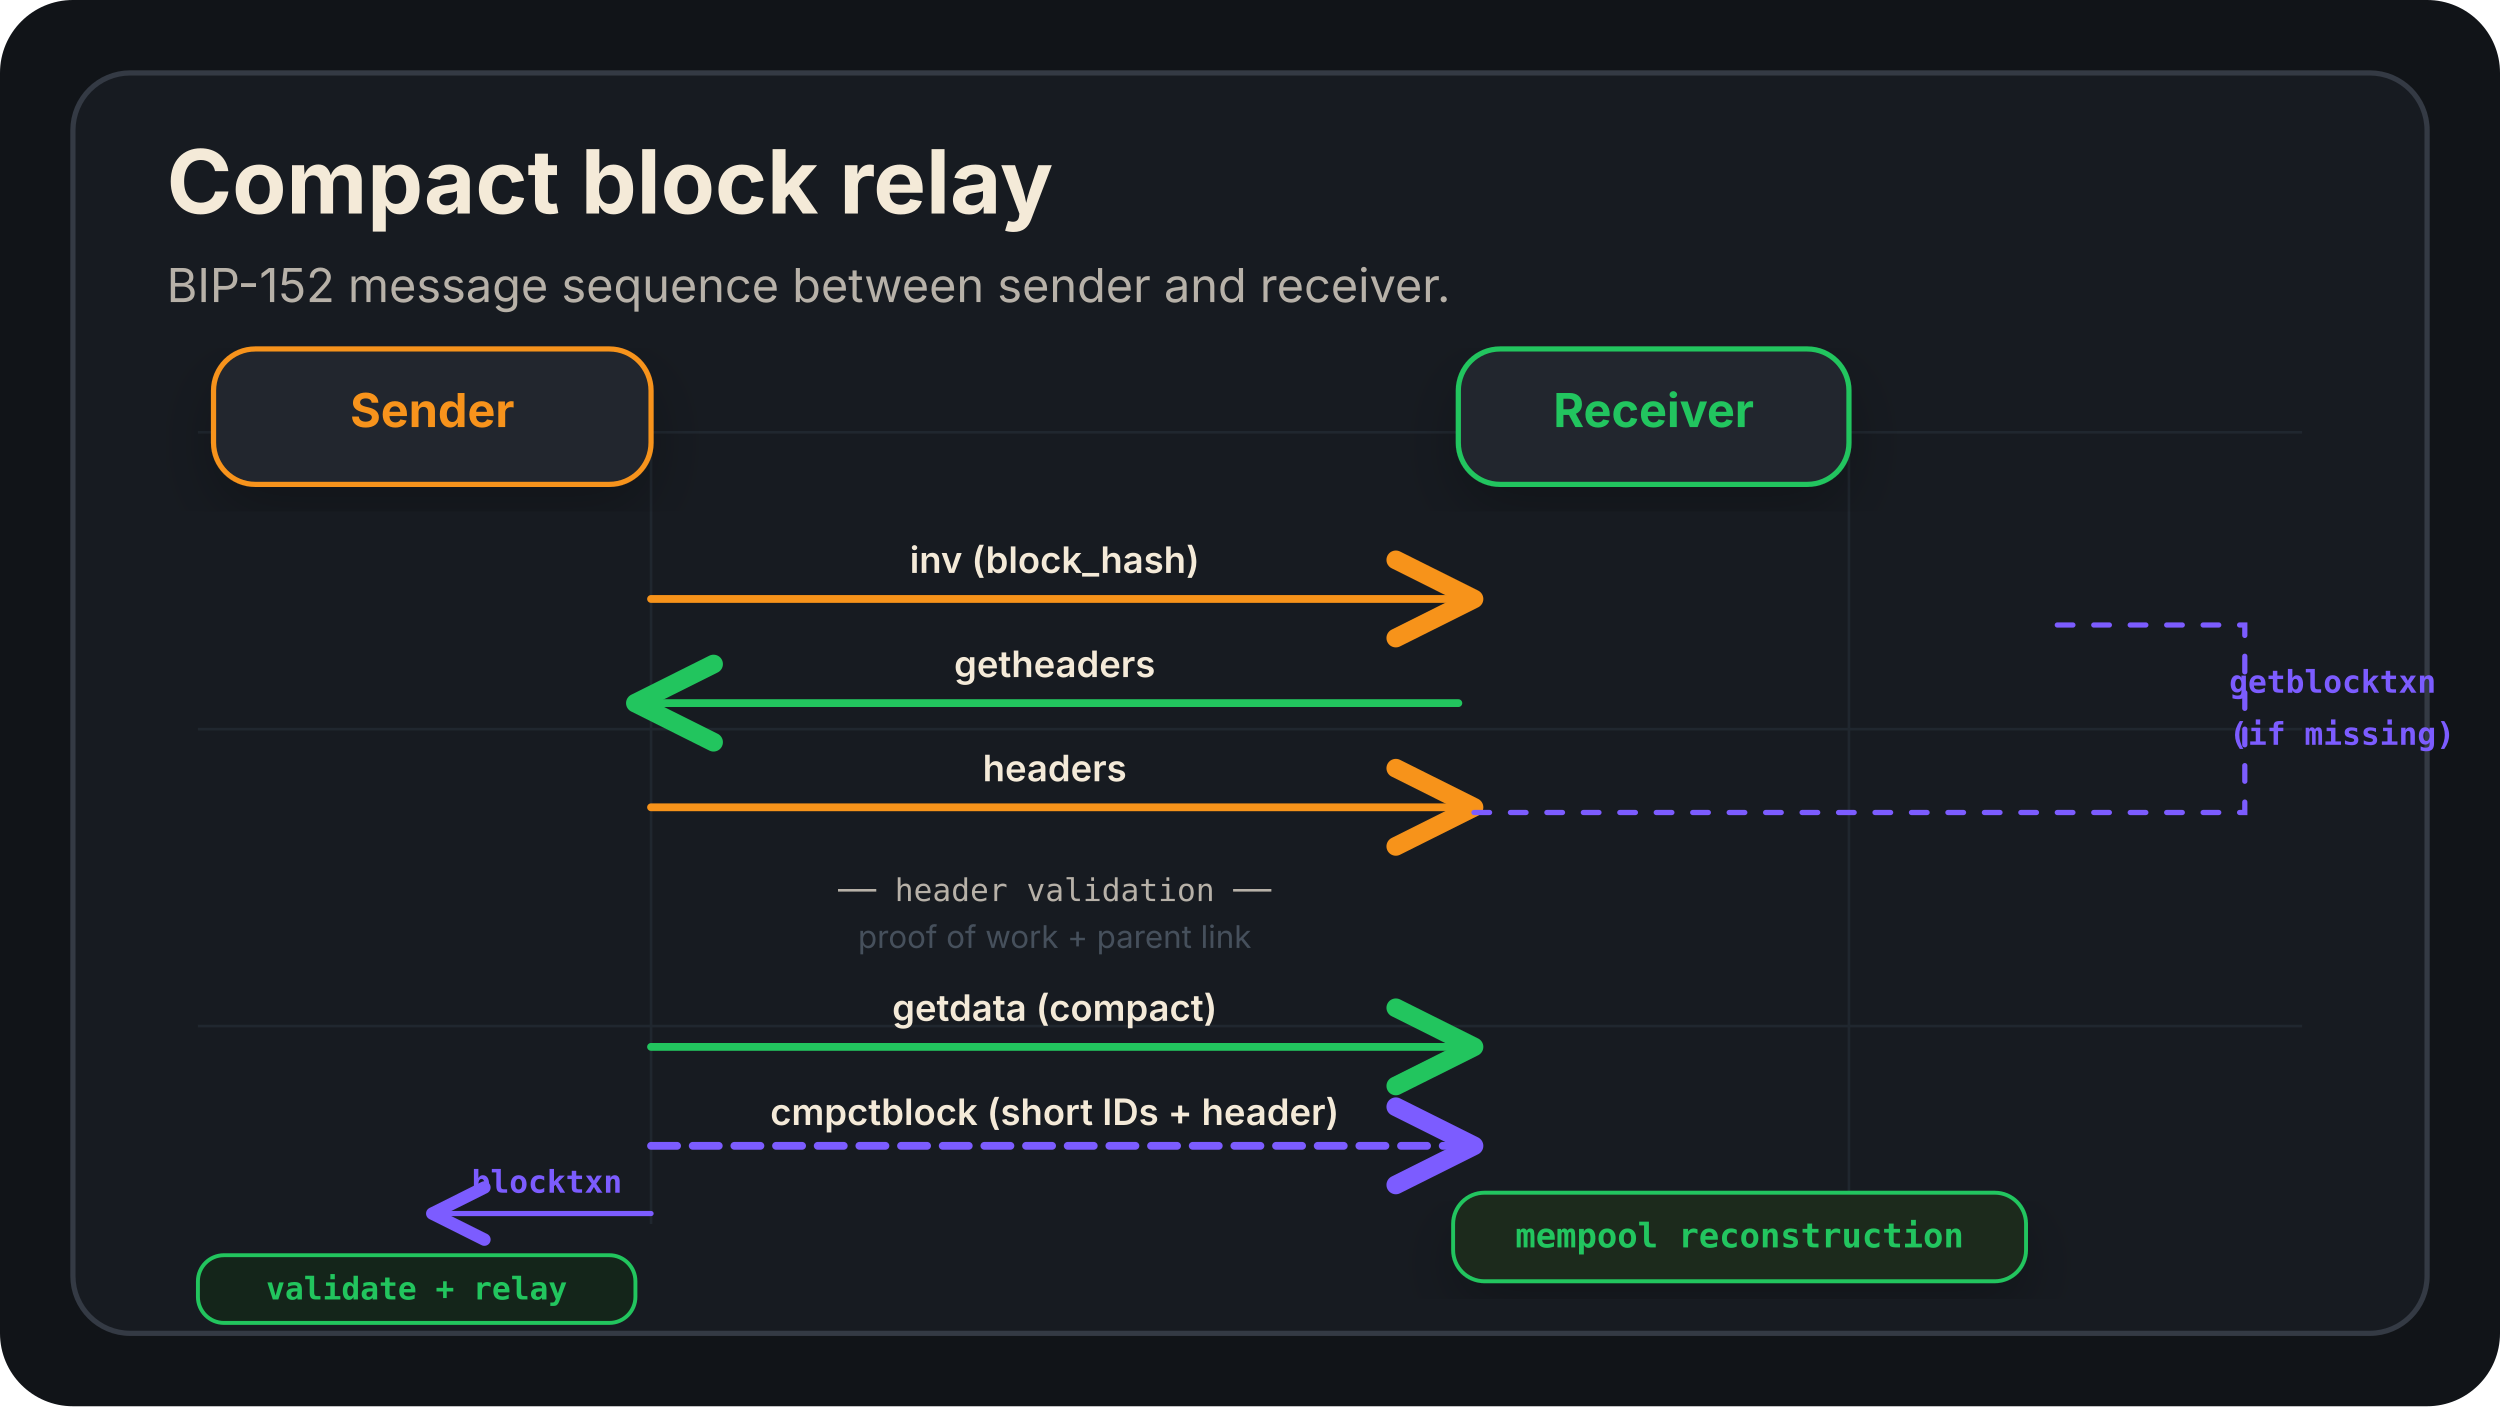
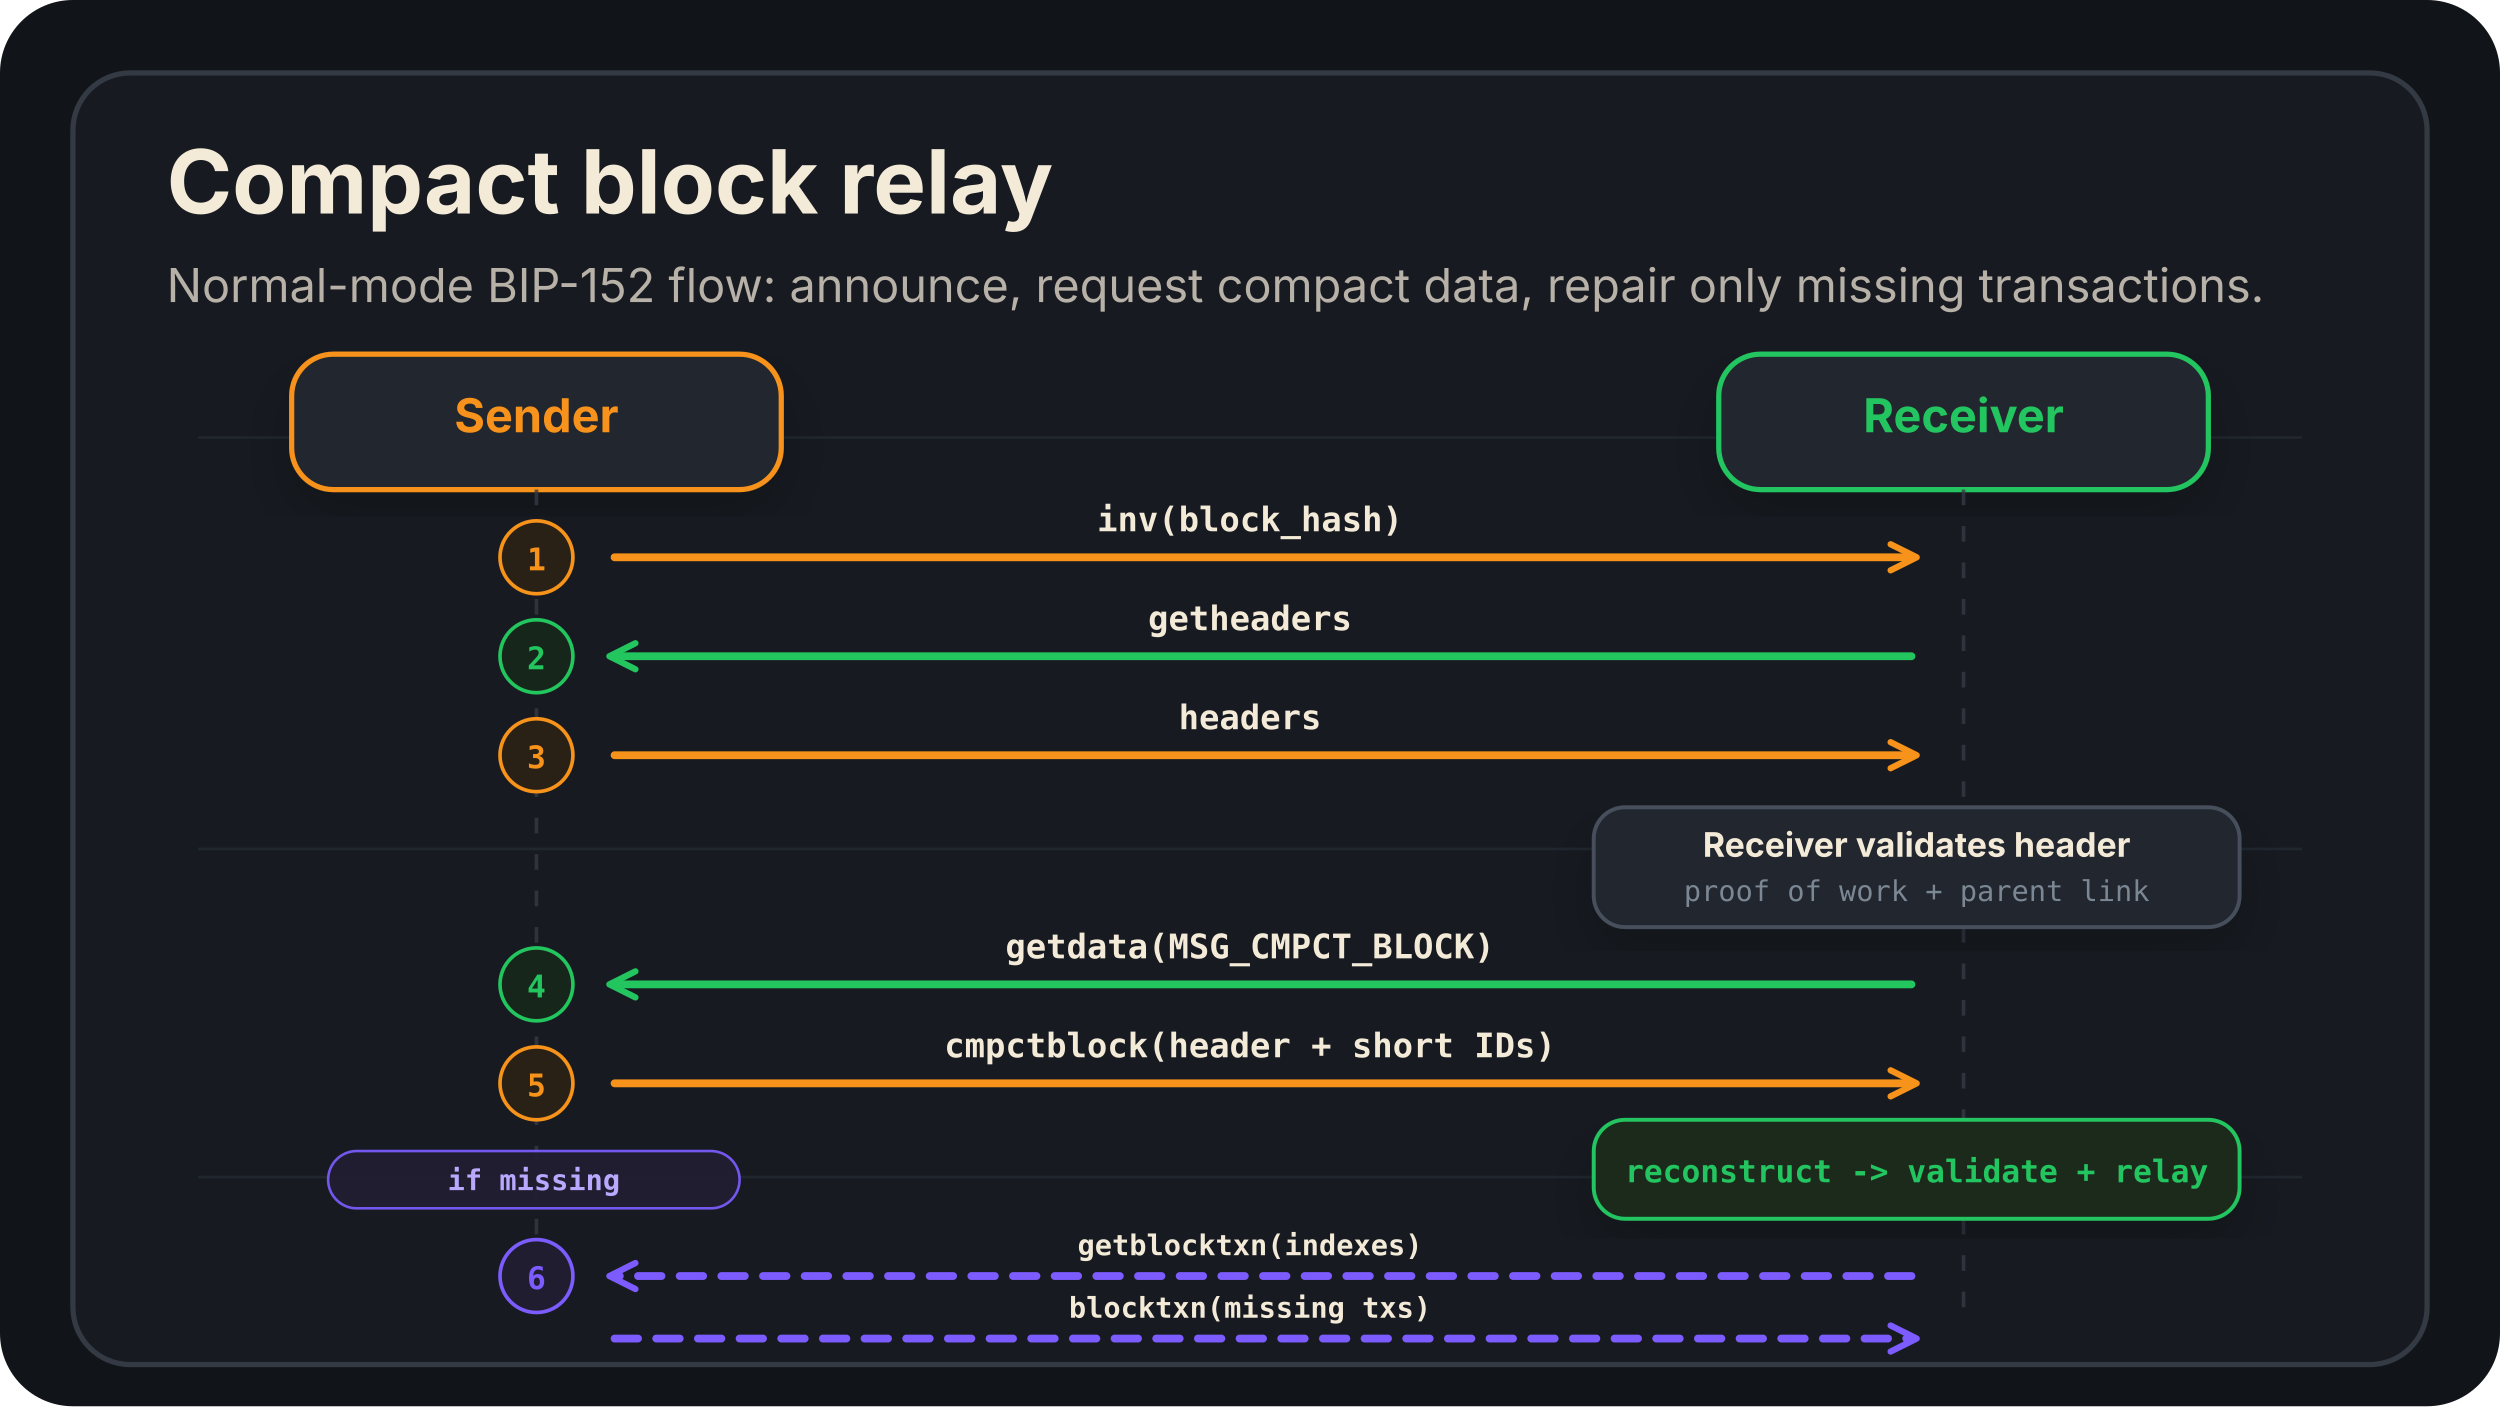
<svg xmlns="http://www.w3.org/2000/svg" width="960" height="540" viewBox="0 0 960 540" fill="none" role="img" aria-labelledby="title desc">
  <defs>
-     <marker id="arrow-orange" markerWidth="14" markerHeight="14" refX="10" refY="7" orient="auto">
+     <marker id="arrow-orange" markerWidth="14" markerHeight="14" refX="10" refY="7" orient="auto" markerUnits="userSpaceOnUse">
      <path d="M2 2L12 7L2 12" fill="none" stroke="#F7931A" stroke-width="2.4" stroke-linecap="round" stroke-linejoin="round" />
    </marker>
-     <marker id="arrow-green" markerWidth="14" markerHeight="14" refX="10" refY="7" orient="auto">
+     <marker id="arrow-green" markerWidth="14" markerHeight="14" refX="10" refY="7" orient="auto" markerUnits="userSpaceOnUse">
      <path d="M2 2L12 7L2 12" fill="none" stroke="#22C55E" stroke-width="2.4" stroke-linecap="round" stroke-linejoin="round" />
    </marker>
-     <marker id="arrow-violet" markerWidth="14" markerHeight="14" refX="10" refY="7" orient="auto">
+     <marker id="arrow-violet" markerWidth="14" markerHeight="14" refX="10" refY="7" orient="auto" markerUnits="userSpaceOnUse">
      <path d="M2 2L12 7L2 12" fill="none" stroke="#7C5CFF" stroke-width="2.4" stroke-linecap="round" stroke-linejoin="round" />
    </marker>
    <filter id="soft" x="-20%" y="-20%" width="140%" height="140%">
      <feDropShadow dx="0" dy="10" stdDeviation="12" flood-color="#000000" flood-opacity="0.24" />
    </filter>
  </defs>
  <rect width="960" height="540" rx="28" fill="#111418" />
-   <rect x="28" y="28" width="904" height="484" rx="22" fill="#171B21" stroke="#343A44" stroke-width="2" />
+   <rect x="28" y="28" width="904" height="496" rx="22" fill="#171B21" stroke="#343A44" stroke-width="2" />
  <text x="64" y="82" fill="#F4EAD8" font-family="Inter, Arial, sans-serif" font-size="34" font-weight="700">Compact block relay</text>
-   <text x="64" y="116" fill="#B7B1A8" font-family="Inter, Arial, sans-serif" font-size="18">BIP-152 message sequence between sender and receiver.</text>
+   <text x="64" y="116" fill="#B7B1A8" font-family="Inter, Arial, sans-serif" font-size="18">Normal-mode BIP-152 flow: announce, request compact data, repair only missing transactions.</text>
  <g stroke="#28313B" stroke-width="1" opacity="0.55">
-     <path d="M76 166H884" />
-     <path d="M76 280H884" />
-     <path d="M76 394H884" />
-     <path d="M250 150V470" />
-     <path d="M710 150V470" />
+     <path d="M76 168H884" />
+     <path d="M76 326H884" />
+     <path d="M76 452H884" />
  </g>
  <g filter="url(#soft)">
-     <rect x="82" y="134" width="168" height="52" rx="16" fill="#20252D" stroke="#F7931A" stroke-width="2" />
-     <text x="166" y="164" text-anchor="middle" fill="#F7931A" font-family="Inter, Arial, sans-serif" font-size="18" font-weight="700">Sender</text>
-     <rect x="560" y="134" width="150" height="52" rx="16" fill="#20252D" stroke="#22C55E" stroke-width="2" />
-     <text x="635" y="164" text-anchor="middle" fill="#22C55E" font-family="Inter, Arial, sans-serif" font-size="18" font-weight="700">Receiver</text>
+     <rect x="112" y="136" width="188" height="52" rx="16" fill="#20252D" stroke="#F7931A" stroke-width="2" />
+     <text x="206" y="166" text-anchor="middle" fill="#F7931A" font-family="Inter, Arial, sans-serif" font-size="18" font-weight="700">Sender</text>
+     <rect x="660" y="136" width="188" height="52" rx="16" fill="#20252D" stroke="#22C55E" stroke-width="2" />
+     <text x="754" y="166" text-anchor="middle" fill="#22C55E" font-family="Inter, Arial, sans-serif" font-size="18" font-weight="700">Receiver</text>
  </g>
-   <g stroke="stroke">
-     <path d="M250 230L560 230" stroke="#F7931A" stroke-width="3" stroke-linecap="round" marker-end="url(#arrow-orange)" />
-     <text x="405" y="220" text-anchor="middle" fill="#F4EAD8" font-family="Inter, Arial, sans-serif" font-size="14" font-weight="600">inv (block_hash)</text>
-     <path d="M560 270L250 270" stroke="#22C55E" stroke-width="3" stroke-linecap="round" marker-end="url(#arrow-green)" />
-     <text x="405" y="260" text-anchor="middle" fill="#F4EAD8" font-family="Inter, Arial, sans-serif" font-size="14" font-weight="600">getheaders</text>
-     <path d="M250 310L560 310" stroke="#F7931A" stroke-width="3" stroke-linecap="round" marker-end="url(#arrow-orange)" />
-     <text x="405" y="300" text-anchor="middle" fill="#F4EAD8" font-family="Inter, Arial, sans-serif" font-size="14" font-weight="600">headers</text>
-   </g>
-   <text x="405" y="346" text-anchor="middle" fill="#B7B1A8" font-family="JetBrains Mono, monospace" font-size="12">── header validation ──</text>
-   <text x="405" y="364" text-anchor="middle" fill="#46505C" font-family="Inter, Arial, sans-serif" font-size="12">proof of work + parent link</text>
-   <g>
-     <path d="M250 402L560 402" stroke="#22C55E" stroke-width="3" stroke-linecap="round" marker-end="url(#arrow-green)" />
-     <text x="405" y="392" text-anchor="middle" fill="#F4EAD8" font-family="Inter, Arial, sans-serif" font-size="14" font-weight="600">getdata (compact)</text>
+   <g stroke="#343A44" stroke-width="1.4" stroke-dasharray="6 8" opacity="0.8">
+     <path d="M206 188V508" />
+     <path d="M754 188V508" />
  </g>
  <g>
-     <path d="M250 440L560 440" stroke="#7C5CFF" stroke-width="3" stroke-linecap="round" stroke-dasharray="10 6" marker-end="url(#arrow-violet)" />
-     <text x="405" y="432" text-anchor="middle" fill="#F4EAD8" font-family="Inter, Arial, sans-serif" font-size="14" font-weight="600">cmpctblock (short IDs + header)</text>
+     <circle cx="206" cy="214" r="14" fill="#2A2116" stroke="#F7931A" stroke-width="1.4" />
+     <text x="206" y="219" text-anchor="middle" fill="#F7931A" font-family="JetBrains Mono, monospace" font-size="12" font-weight="700">1</text>
+     <path d="M236 214H734" stroke="#F7931A" stroke-width="3" stroke-linecap="round" marker-end="url(#arrow-orange)" />
+     <text x="480" y="204" text-anchor="middle" fill="#F4EAD8" font-family="JetBrains Mono, monospace" font-size="13" font-weight="700">inv(block_hash)</text>
+     <circle cx="206" cy="252" r="14" fill="#16261B" stroke="#22C55E" stroke-width="1.4" />
+     <text x="206" y="257" text-anchor="middle" fill="#22C55E" font-family="JetBrains Mono, monospace" font-size="12" font-weight="700">2</text>
+     <path d="M734 252H236" stroke="#22C55E" stroke-width="3" stroke-linecap="round" marker-end="url(#arrow-green)" />
+     <text x="480" y="242" text-anchor="middle" fill="#F4EAD8" font-family="JetBrains Mono, monospace" font-size="13" font-weight="700">getheaders</text>
+     <circle cx="206" cy="290" r="14" fill="#2A2116" stroke="#F7931A" stroke-width="1.4" />
+     <text x="206" y="295" text-anchor="middle" fill="#F7931A" font-family="JetBrains Mono, monospace" font-size="12" font-weight="700">3</text>
+     <path d="M236 290H734" stroke="#F7931A" stroke-width="3" stroke-linecap="round" marker-end="url(#arrow-orange)" />
+     <text x="480" y="280" text-anchor="middle" fill="#F4EAD8" font-family="JetBrains Mono, monospace" font-size="13" font-weight="700">headers</text>
  </g>
  <g filter="url(#soft)">
-     <rect x="558" y="458" width="220" height="34" rx="12" fill="#1E2A1F" stroke="#22C55E" stroke-width="1.5" />
-     <text x="668" y="479" text-anchor="middle" fill="#22C55E" font-family="JetBrains Mono, monospace" font-size="13" font-weight="600">mempool reconstruction</text>
+     <rect x="612" y="310" width="248" height="46" rx="12" fill="#20252D" stroke="#46505C" stroke-width="1.5" />
+     <text x="736" y="329" text-anchor="middle" fill="#F4EAD8" font-family="Inter, Arial, sans-serif" font-size="13" font-weight="700">Receiver validates header</text>
+     <text x="736" y="346" text-anchor="middle" fill="#7C8794" font-family="JetBrains Mono, monospace" font-size="11">proof of work + parent link</text>
  </g>
-   <g stroke="#7C8794" stroke-width="2" stroke-linecap="round" stroke-dasharray="6 8">
-     <path d="M790 240H862V312H562" stroke="#7C5CFF" />
+   <g>
+     <circle cx="206" cy="378" r="14" fill="#16261B" stroke="#22C55E" stroke-width="1.4" />
+     <text x="206" y="383" text-anchor="middle" fill="#22C55E" font-family="JetBrains Mono, monospace" font-size="12" font-weight="700">4</text>
+     <path d="M734 378H236" stroke="#22C55E" stroke-width="3" stroke-linecap="round" marker-end="url(#arrow-green)" />
+     <text x="480" y="368" text-anchor="middle" fill="#F4EAD8" font-family="JetBrains Mono, monospace" font-size="13" font-weight="700">getdata(MSG_CMPCT_BLOCK)</text>
+     <circle cx="206" cy="416" r="14" fill="#2A2116" stroke="#F7931A" stroke-width="1.4" />
+     <text x="206" y="421" text-anchor="middle" fill="#F7931A" font-family="JetBrains Mono, monospace" font-size="12" font-weight="700">5</text>
+     <path d="M236 416H734" stroke="#F7931A" stroke-width="3" stroke-linecap="round" marker-end="url(#arrow-orange)" />
+     <text x="480" y="406" text-anchor="middle" fill="#F4EAD8" font-family="JetBrains Mono, monospace" font-size="13" font-weight="700">cmpctblock(header + short IDs)</text>
  </g>
-   <text x="856" y="266" fill="#7C5CFF" font-family="JetBrains Mono, monospace" font-size="12" font-weight="700">getblocktxn</text>
-   <text x="856" y="286" fill="#7C5CFF" font-family="JetBrains Mono, monospace" font-size="12" font-weight="700">(if missing)</text>
-   <path d="M250 466L170 466" stroke="#7C5CFF" stroke-width="2" stroke-linecap="round" marker-end="url(#arrow-violet)" />
-   <text x="210" y="458" text-anchor="middle" fill="#7C5CFF" font-family="JetBrains Mono, monospace" font-size="12" font-weight="700">blocktxn</text>
-   <rect x="76" y="482" width="168" height="26" rx="10" fill="#14251A" stroke="#22C55E" stroke-width="1.5" />
-   <text x="160" y="499" text-anchor="middle" fill="#22C55E" font-family="JetBrains Mono, monospace" font-size="12" font-weight="600">validate + relay</text>
+   <g filter="url(#soft)">
+     <rect x="612" y="430" width="248" height="38" rx="12" fill="#1E2A1F" stroke="#22C55E" stroke-width="1.5" />
+     <text x="736" y="454" text-anchor="middle" fill="#22C55E" font-family="JetBrains Mono, monospace" font-size="12" font-weight="700">reconstruct -&gt; validate + relay</text>
+   </g>
+   <g>
+     <rect x="126" y="442" width="158" height="22" rx="11" fill="#211D31" stroke="#7C5CFF" stroke-width="1" opacity="0.92" />
+     <text x="205" y="457" text-anchor="middle" fill="#B8A9FF" font-family="JetBrains Mono, monospace" font-size="11" font-weight="700">if missing</text>
+     <circle cx="206" cy="490" r="14" fill="#211D31" stroke="#7C5CFF" stroke-width="1.4" />
+     <text x="206" y="495" text-anchor="middle" fill="#7C5CFF" font-family="JetBrains Mono, monospace" font-size="12" font-weight="700">6</text>
+     <path d="M734 490H236" stroke="#7C5CFF" stroke-width="3" stroke-linecap="round" stroke-dasharray="9 7" marker-end="url(#arrow-violet)" />
+     <text x="480" y="482" text-anchor="middle" fill="#F4EAD8" font-family="JetBrains Mono, monospace" font-size="11" font-weight="700">getblocktxn(indexes)</text>
+     <path d="M236 514H734" stroke="#7C5CFF" stroke-width="3" stroke-linecap="round" stroke-dasharray="9 7" marker-end="url(#arrow-violet)" />
+     <text x="480" y="506" text-anchor="middle" fill="#F4EAD8" font-family="JetBrains Mono, monospace" font-size="11" font-weight="700">blocktxn(missing txs)</text>
+   </g>
</svg>
